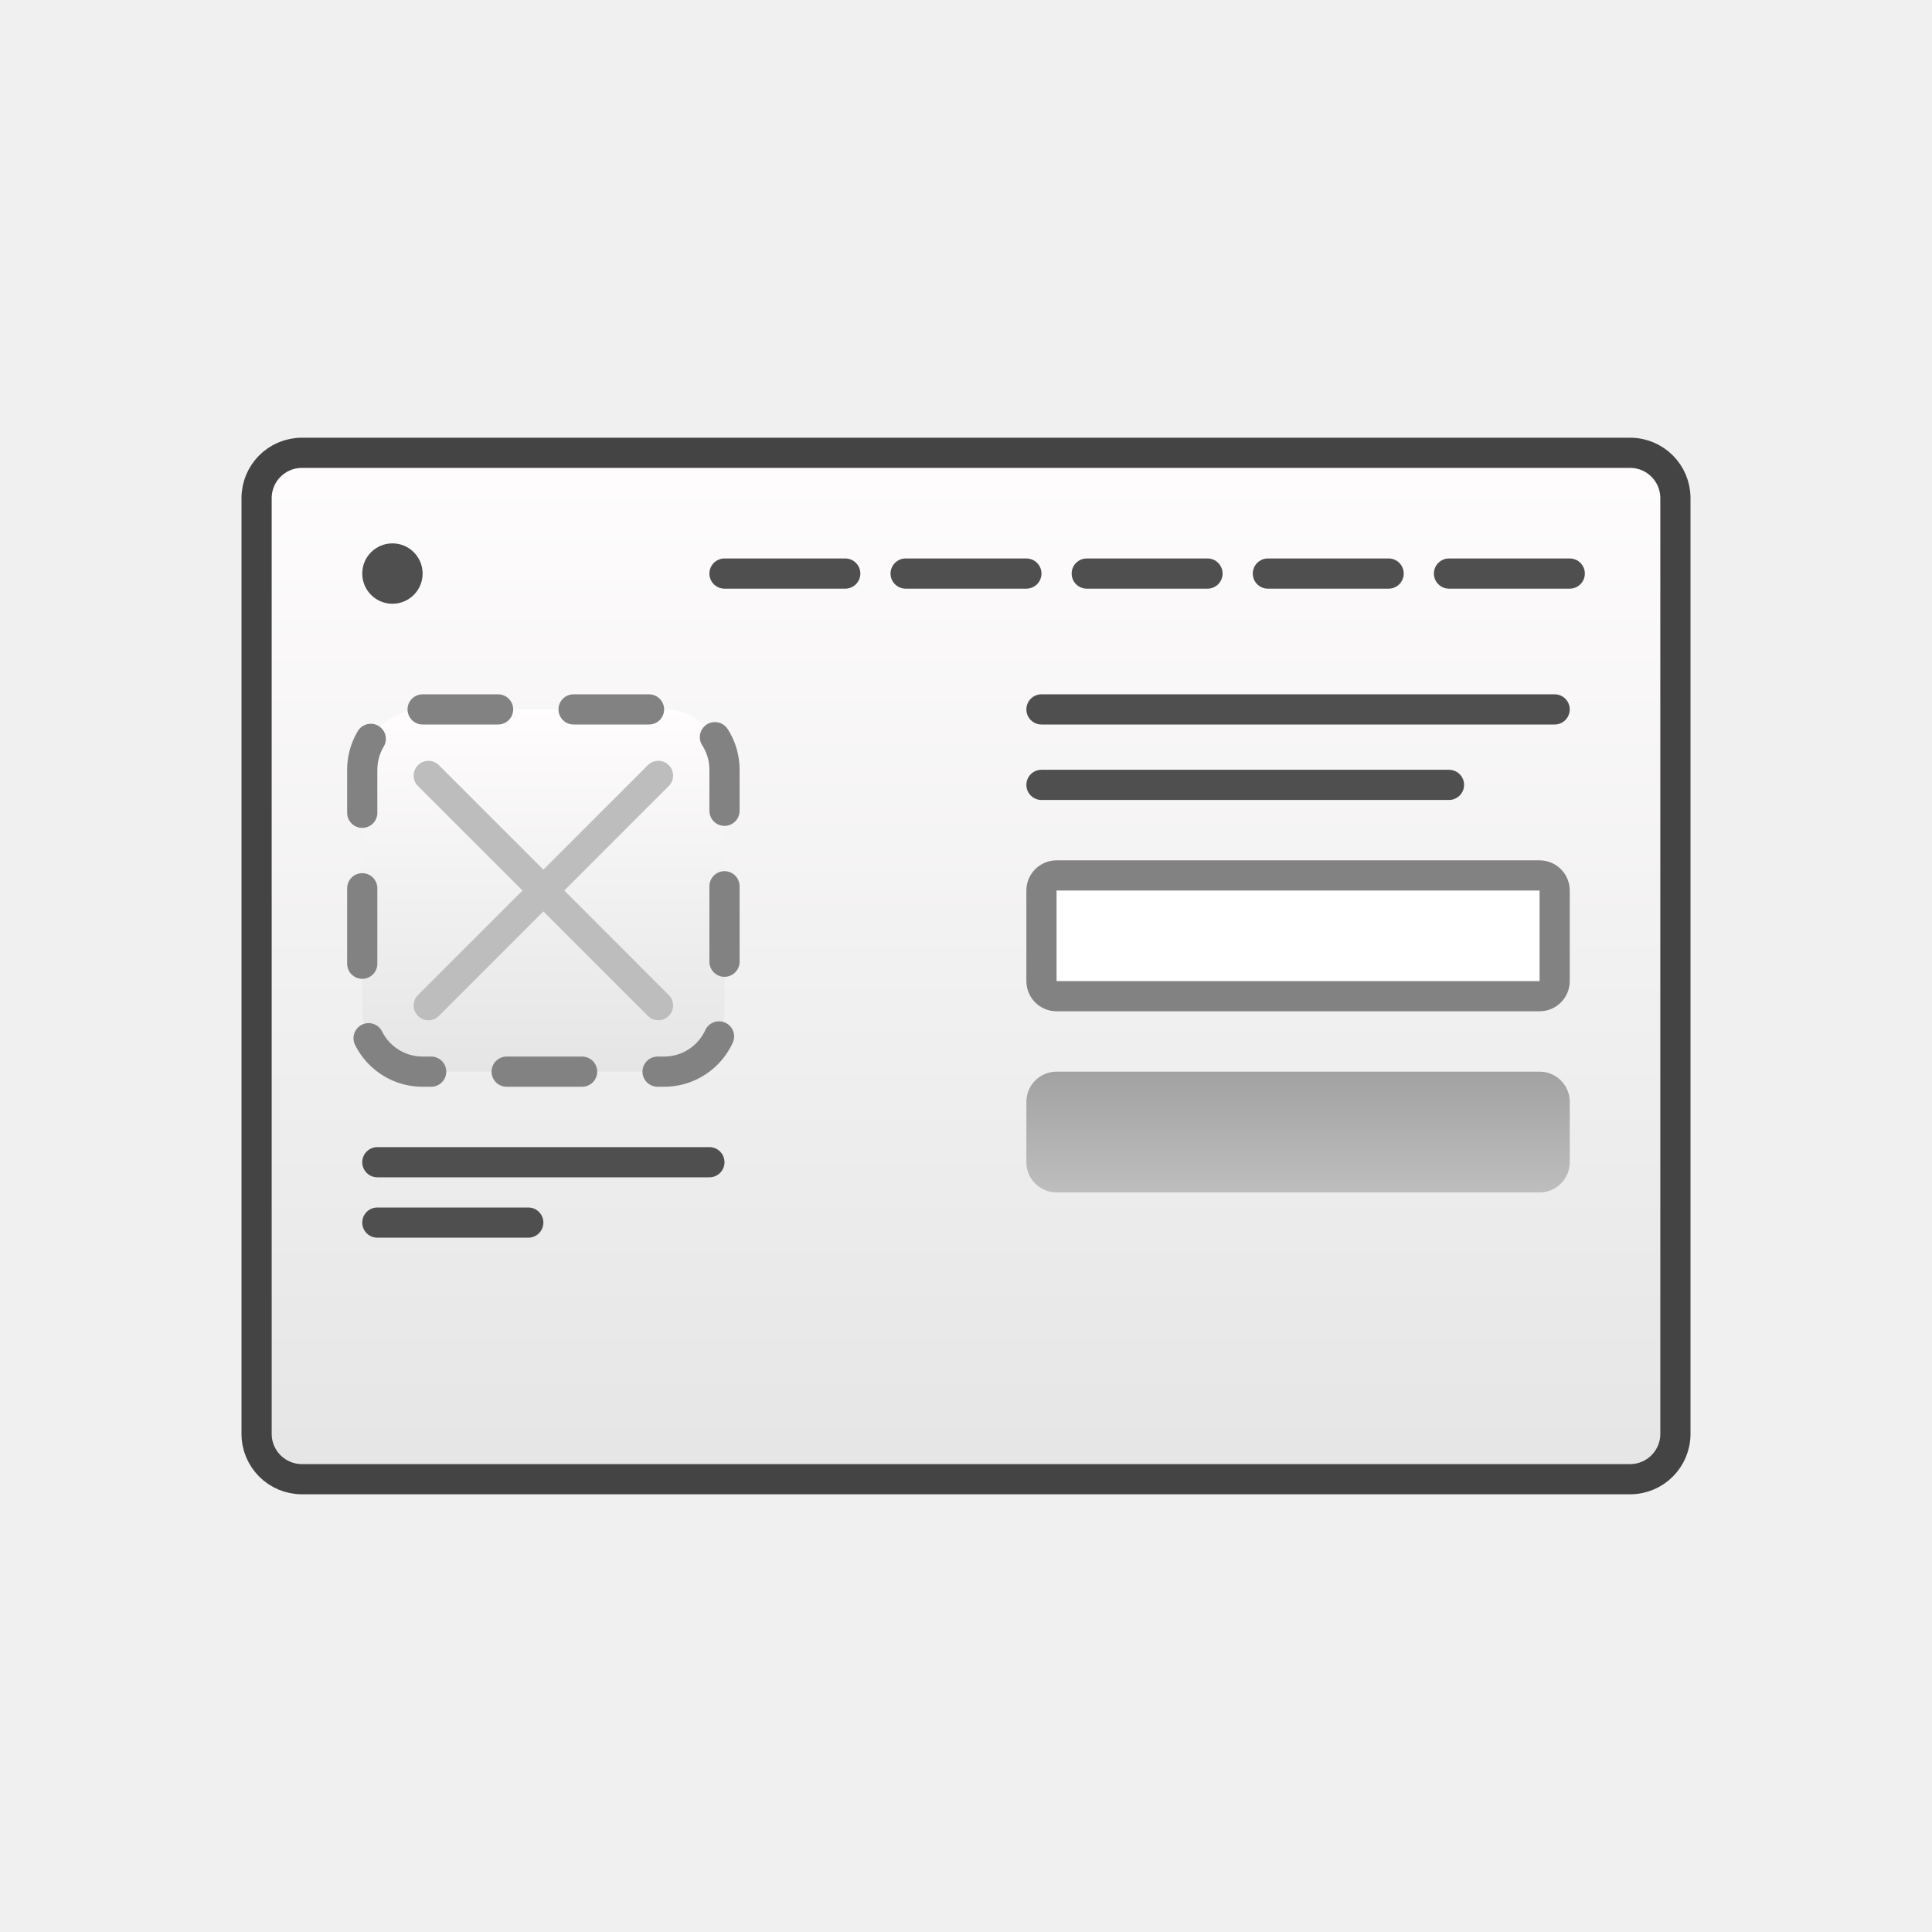
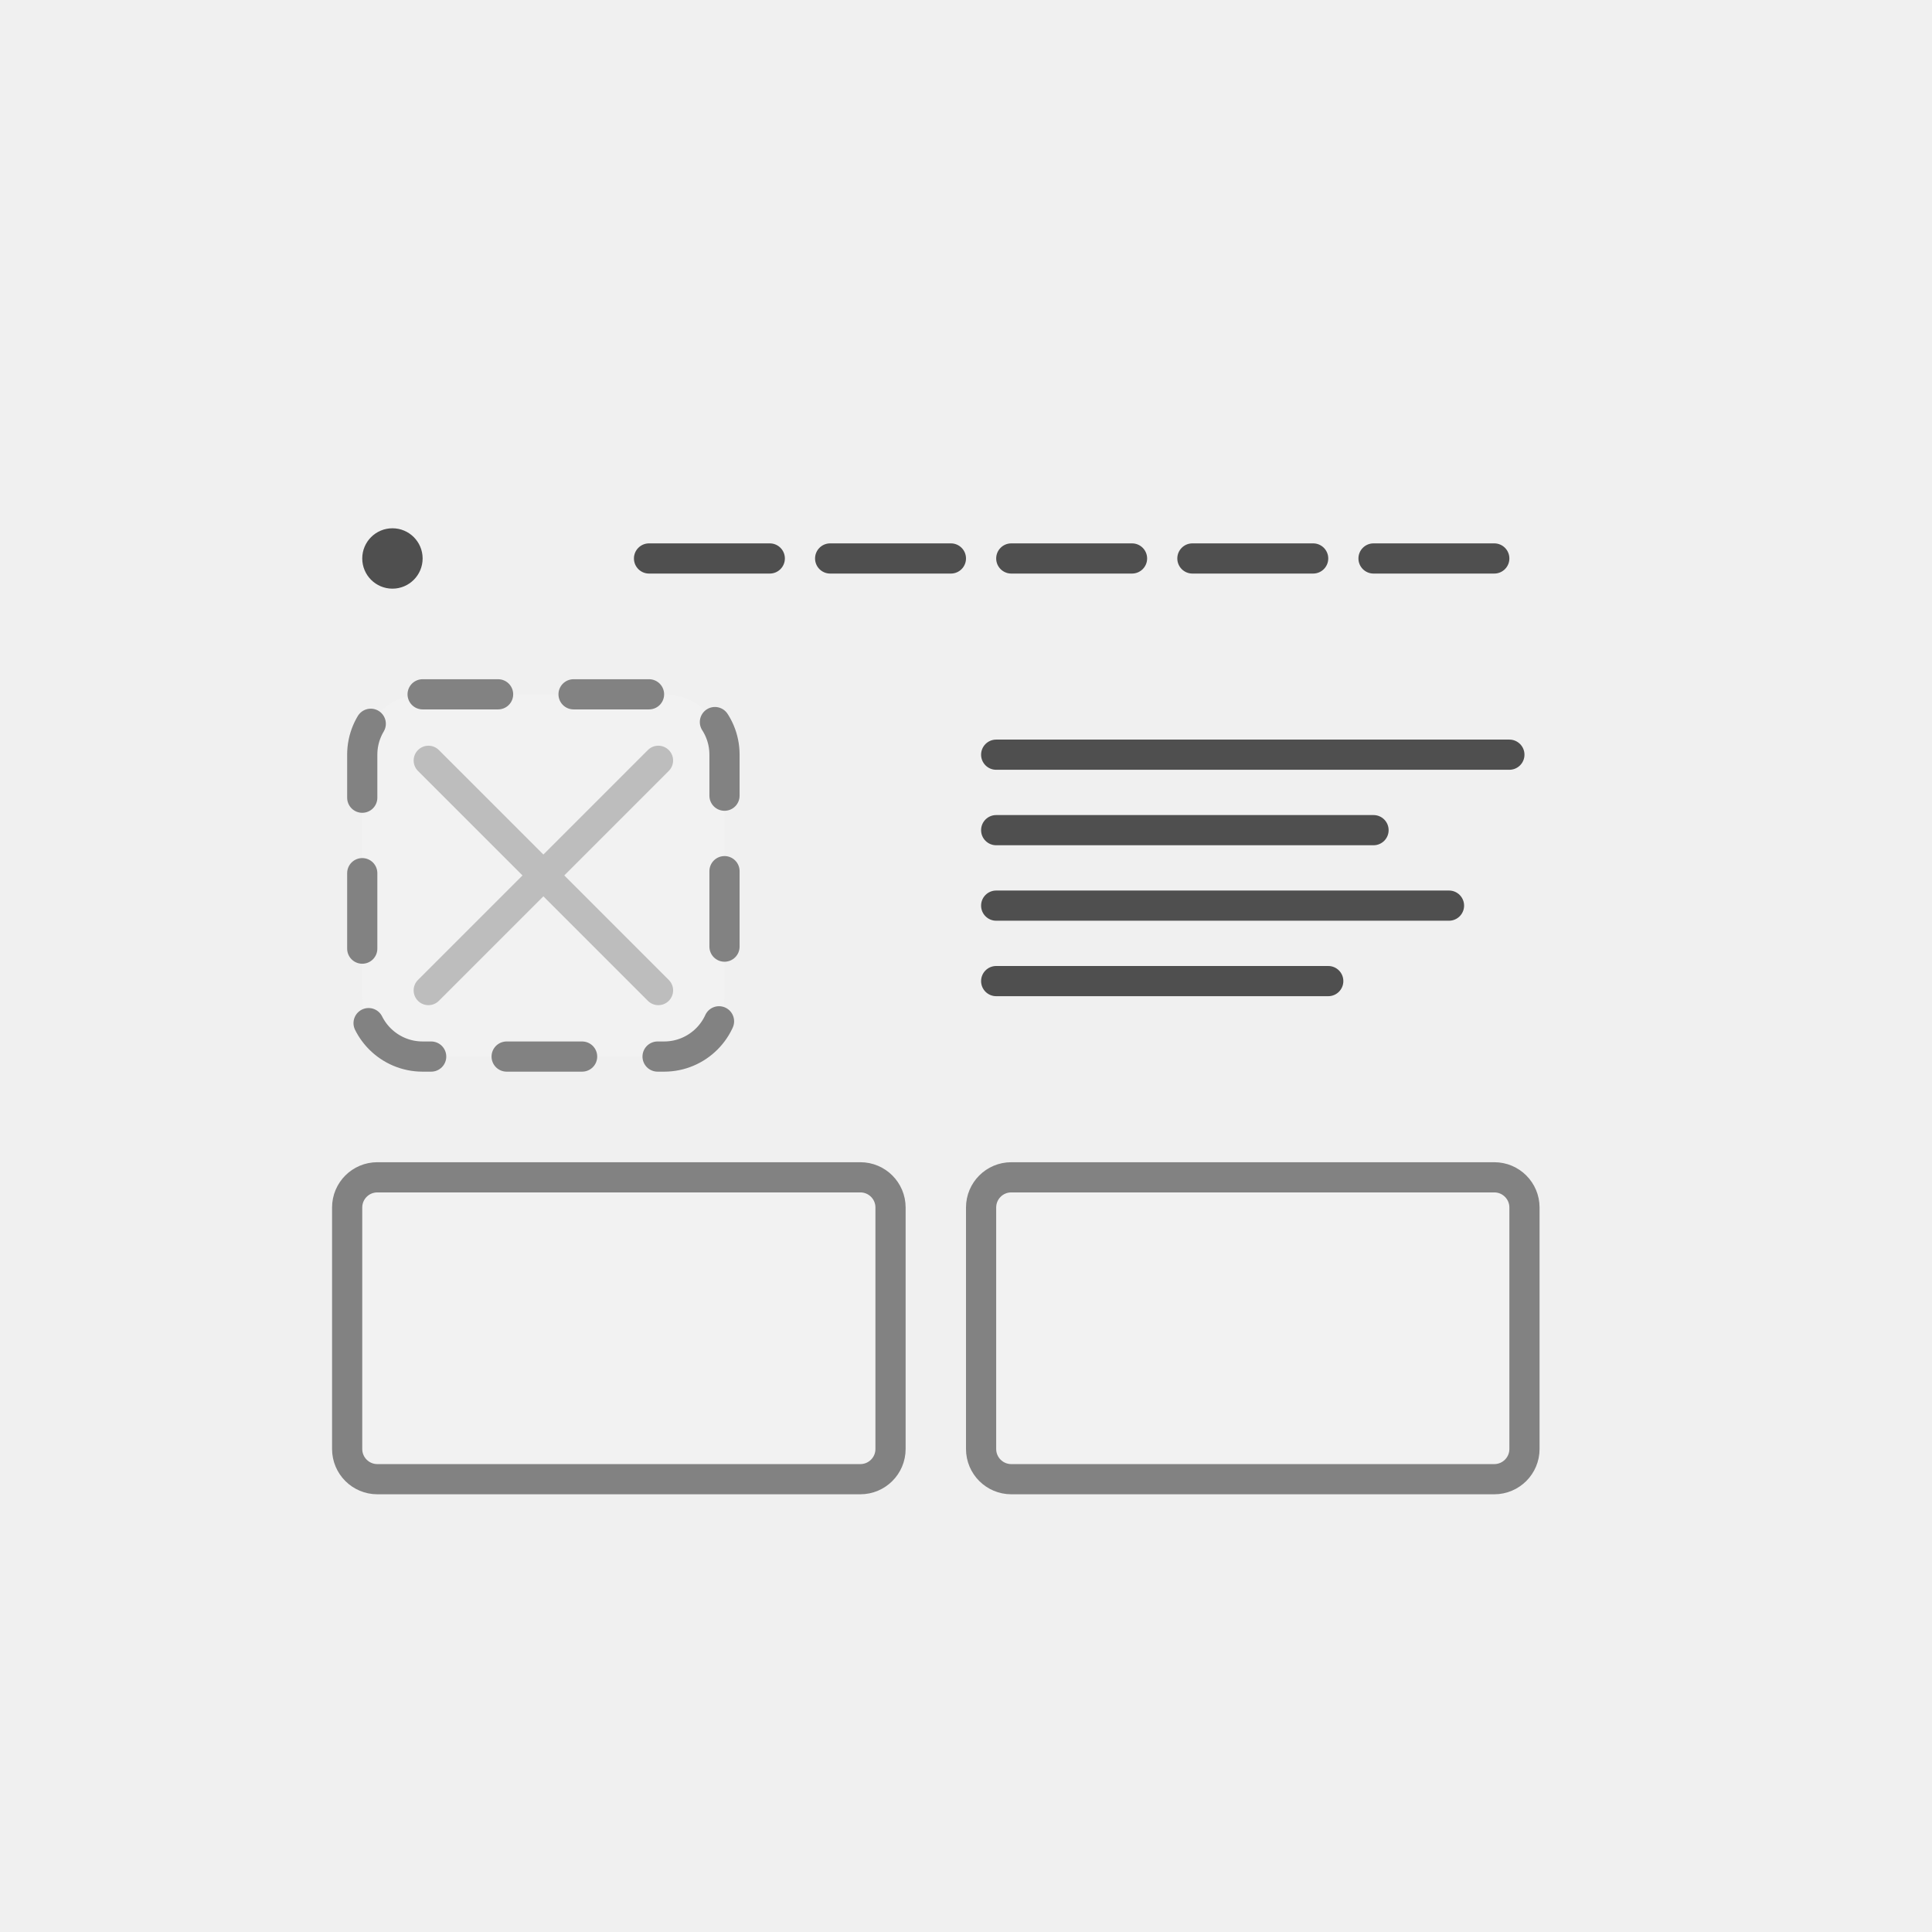
<svg xmlns="http://www.w3.org/2000/svg" width="128" height="128" viewBox="0 0 128 128" fill="none">
-   <rect x="17" y="30" width="94" height="68" rx="3" fill="url(#paint0_linear)" stroke="#444444" stroke-width="2" />
-   <rect x="68" y="51" width="29" height="2" rx="1" fill="#4F4F4F" />
-   <rect x="24" y="76" width="24" height="2" rx="1" fill="#4F4F4F" />
-   <rect x="24" y="80" width="12" height="2" rx="1" fill="#4F4F4F" />
-   <rect x="95" y="37" width="10" height="2" rx="1" fill="#4F4F4F" />
-   <rect x="83" y="37" width="10" height="2" rx="1" fill="#4F4F4F" />
-   <rect x="71" y="37" width="10" height="2" rx="1" fill="#4F4F4F" />
-   <rect x="59" y="37" width="10" height="2" rx="1" fill="#4F4F4F" />
-   <rect x="47" y="37" width="10" height="2" rx="1" fill="#4F4F4F" />
-   <rect x="68" y="46" width="36" height="2" rx="1" fill="#4F4F4F" />
-   <rect x="24" y="47" width="24" height="24" rx="4" fill="url(#paint1_linear)" stroke="#828282" stroke-width="2" stroke-linecap="round" stroke-linejoin="round" stroke-dasharray="5 5" />
-   <rect x="28.385" y="50" width="23.498" height="1.958" rx="0.979" transform="rotate(45 28.3846 50)" fill="#BDBDBD" />
-   <rect x="45" y="51.385" width="23.498" height="1.958" rx="0.979" transform="rotate(135 45 51.3846)" fill="#BDBDBD" />
-   <rect x="68" y="71" width="36" height="8" rx="2" fill="url(#paint2_linear)" />
-   <rect x="69" y="58" width="34" height="8" rx="1" fill="white" stroke="#828282" stroke-width="2" />
-   <circle cx="26" cy="38" r="2" fill="#4F4F4F" />
-   <defs>
-     <linearGradient id="paint0_linear" x1="64" y1="99" x2="64" y2="29" gradientUnits="userSpaceOnUse">
-       <stop stop-color="#E5E5E5" />
-       <stop offset="1" stop-color="#FFFDFD" />
-     </linearGradient>
-     <linearGradient id="paint1_linear" x1="36" y1="47" x2="36" y2="71" gradientUnits="userSpaceOnUse">
-       <stop stop-color="#FFFDFD" />
-       <stop offset="1" stop-color="#E5E5E5" />
-     </linearGradient>
-     <linearGradient id="paint2_linear" x1="86" y1="79" x2="86" y2="70.5" gradientUnits="userSpaceOnUse">
-       <stop offset="0.028" stop-color="#BDBDBD" />
-       <stop offset="1" stop-color="#A0A0A0" />
-     </linearGradient>
-   </defs>
+   <rect x="90" y="36" width="10" height="2" rx="1" fill="#4F4F4F" />
+   <rect x="78" y="36" width="10" height="2" rx="1" fill="#4F4F4F" />
+   <rect x="66" y="36" width="10" height="2" rx="1" fill="#4F4F4F" />
+   <rect x="54" y="36" width="10" height="2" rx="1" fill="#4F4F4F" />
+   <rect x="42" y="36" width="10" height="2" rx="1" fill="#4F4F4F" />
+   <rect x="65" y="49" width="36" height="2" rx="1" fill="#4F4F4F" />
+   <rect x="65" y="54" width="27" height="2" rx="1" fill="#4F4F4F" />
+   <rect x="65" y="59" width="32" height="2" rx="1" fill="#4F4F4F" />
+   <rect x="65" y="64" width="24" height="2" rx="1" fill="#4F4F4F" />
+   <rect x="24" y="46" width="24" height="24" rx="4" fill="#F2F2F2" stroke="#828282" stroke-width="2" stroke-linecap="round" stroke-linejoin="round" stroke-dasharray="5 5" />
+   <rect x="28.385" y="49" width="23.498" height="1.958" rx="0.979" transform="rotate(45 28.3846 49)" fill="#BDBDBD" />
+   <rect x="45" y="50.385" width="23.498" height="1.958" rx="0.979" transform="rotate(135 45 50.3846)" fill="#BDBDBD" />
+   <rect x="23" y="78" width="36" height="20" rx="2" fill="#F2F2F2" stroke="#828282" stroke-width="2" stroke-linecap="round" stroke-linejoin="round" />
+   <rect x="65" y="78" width="36" height="20" rx="2" fill="#F2F2F2" stroke="#828282" stroke-width="2" stroke-linecap="round" stroke-linejoin="round" />
+   <circle cx="26" cy="37" r="2" fill="#4F4F4F" />
</svg>
